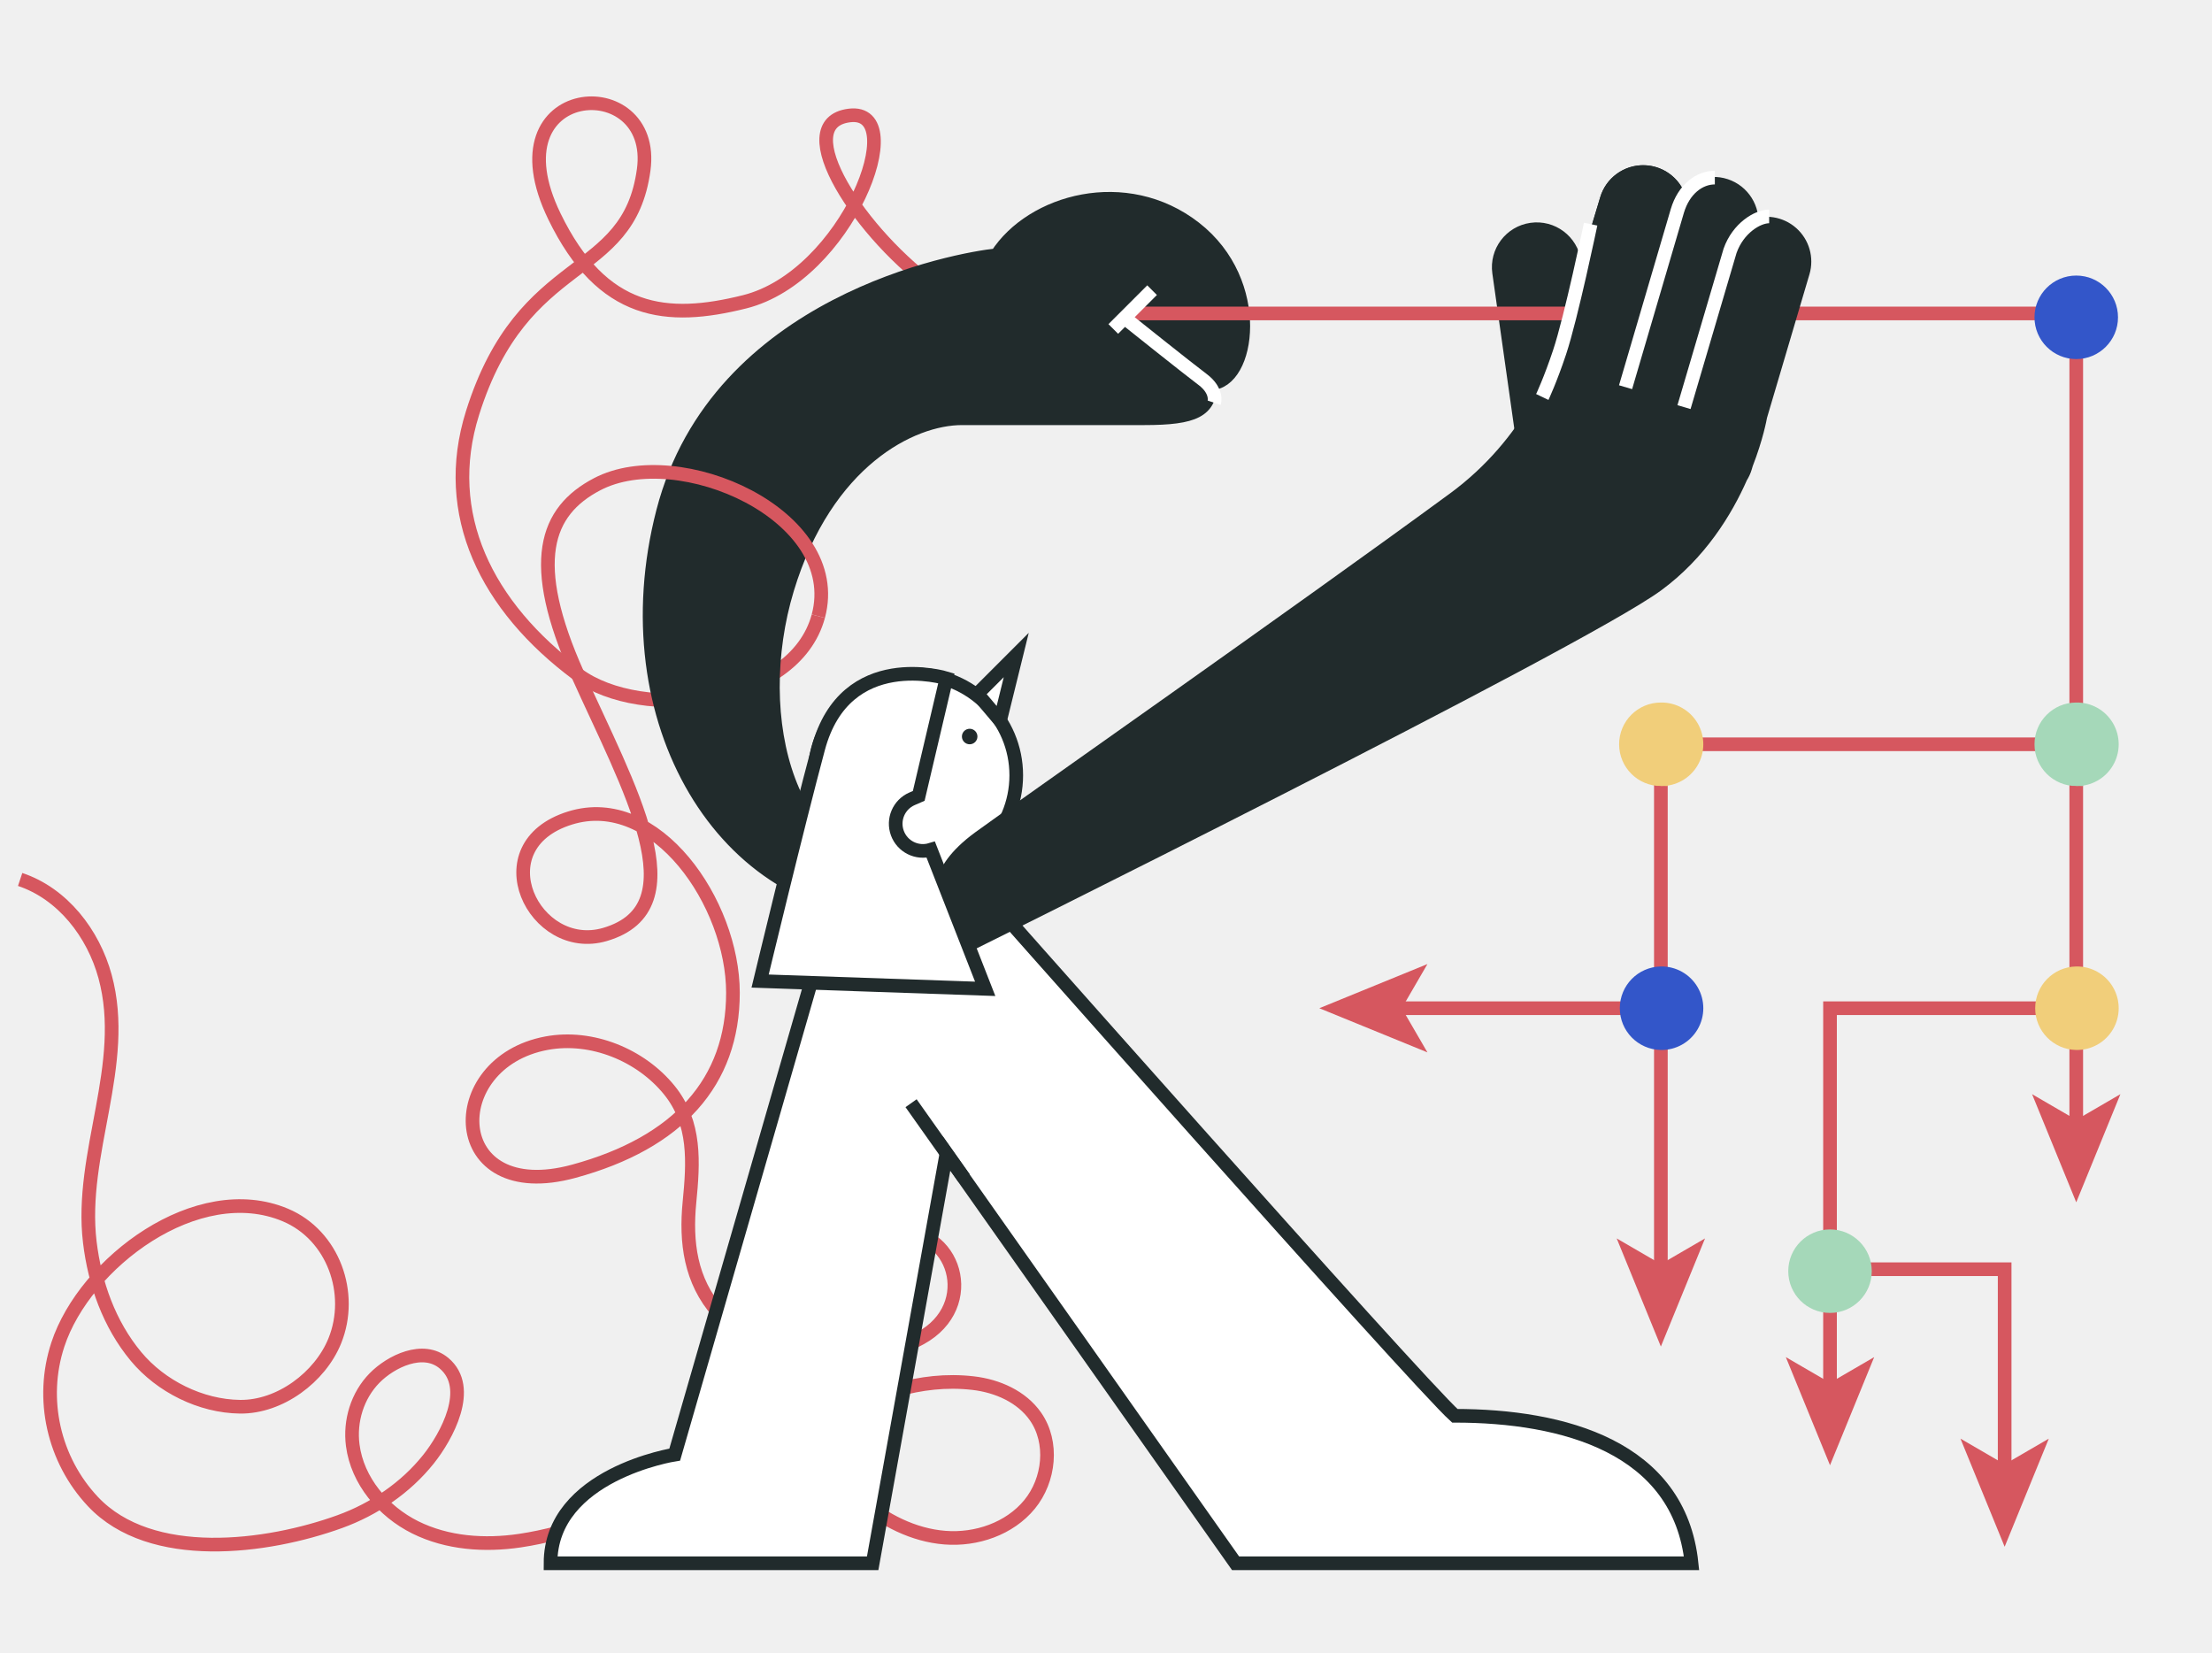
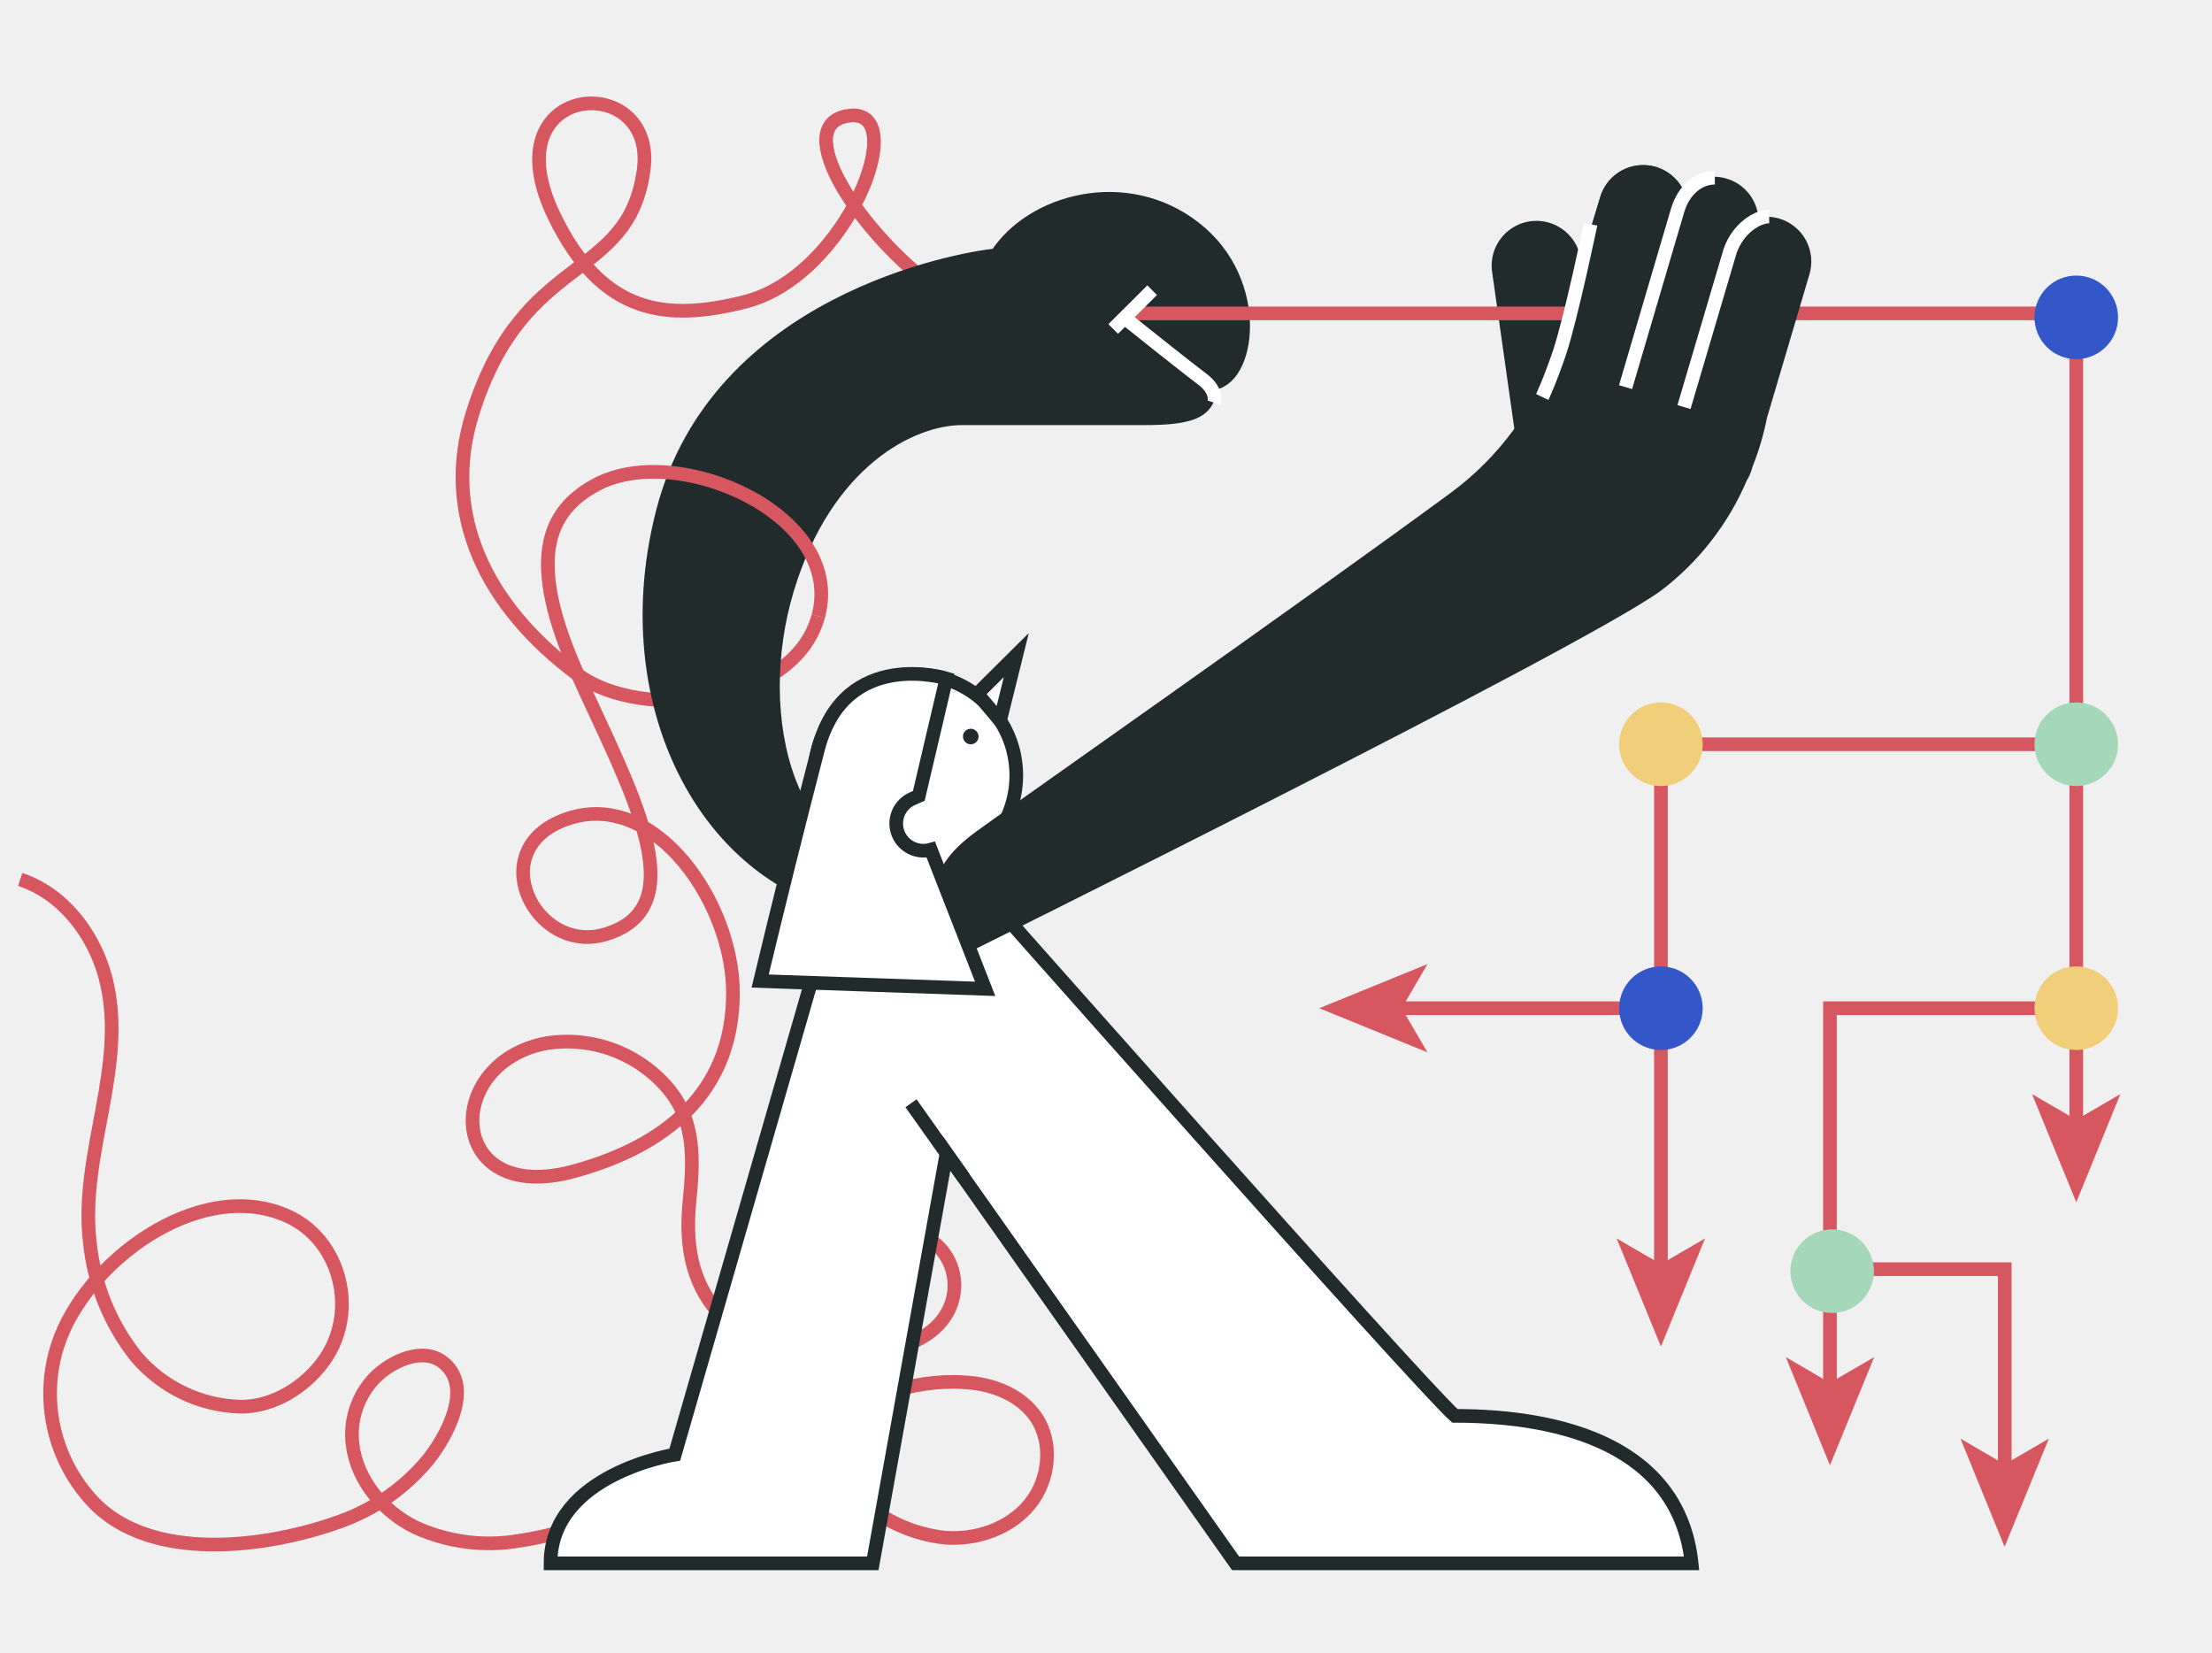
<svg xmlns="http://www.w3.org/2000/svg" width="162" height="121" fill="none">
-   <path d="M59.931 45.123c-1.756 6.524-12.94 7.74-17.622 4.264-6.702-4.976-10.029-11.736-7.703-19.14 3.733-11.883 11.409-9.568 12.535-17.81 1.003-7.344-11.37-6.538-6.537 3.41 3.514 7.236 8.242 7.675 13.927 6.254 7.501-1.875 12.265-14.217 7.674-13.644-4.547.569.853 8.812 6.538 12.791 4.393 3.075 8.81 1.705 10.8 1.705" stroke="#D6575F" stroke-miterlimit="10" />
-   <path d="M115.022 37.076a2.782 2.782 0 01-3.144-2.365l-2.088-14.754a2.781 2.781 0 115.509-.78l2.088 14.754a2.783 2.783 0 01-2.365 3.145zM67.037 64.166c-9.38 0-12.222-11.653-9.38-21.032 2.843-9.38 9.096-12.506 12.791-12.506h13.359c3.695 0 4.832-.569 4.832-2.558 2.842 0 3.98-7.39-1.137-11.37-5.042-3.921-11.938-1.99-14.496 1.99-2.842.284-20.464 3.411-24.444 18.76-3.979 15.348 4.548 29.275 17.054 29.275l1.421-2.558z" fill="#212B2C" stroke="#212B2C" stroke-miterlimit="10" />
-   <path d="M82.67 22.953h69.388v59.47" stroke="#D6575F" stroke-miterlimit="10" />
-   <path d="M152.058 88.043l-3.235-7.918 3.235 1.88 3.234-1.88-3.234 7.918z" fill="#D6575F" />
-   <path d="M152.058 54.503h-30.421v38.484" stroke="#D6575F" stroke-miterlimit="10" />
-   <path d="M121.637 98.605l-3.235-7.917 3.235 1.879 3.234-1.88-3.234 7.918z" fill="#D6575F" />
-   <path d="M152.058 73.83h-18.034v27.849" stroke="#D6575F" stroke-miterlimit="10" />
-   <path d="M134.024 107.297l-3.235-7.917 3.235 1.879 3.234-1.879-3.234 7.917z" fill="#D6575F" />
-   <path d="M121.622 73.83h-19.379" stroke="#D6575F" stroke-miterlimit="10" />
-   <path d="M96.624 73.83l7.917-3.234-1.878 3.234 1.878 3.235-7.917-3.234z" fill="#D6575F" />
-   <path d="M59.931 45.123c1.99-7.39-10.232-12.79-16.2-9.663-3.778 1.978-5.117 5.684-1.422 13.927 3.695 8.243 8.811 17.054 1.99 19.044-5.178 1.51-9.092-6.486-2.558-8.527 6.313-1.972 11.938 6.253 11.938 12.79 0 6.538-4.005 10.99-11.654 13.075-9.38 2.558-9.664-7.958-1.99-9.38 3.294-.61 6.888.858 8.98 3.435 1.958 2.413 1.764 5.304 1.48 8.21-.285 2.909.058 5.769 2.112 8.074 3.143 3.526 11.321 4.173 15.198 1.652 3.958-2.574 1.899-8.338-2.806-7.514-3.897.683-6.481 5.409-6.71 9.054-.248 3.969 1.681 7.917 4.698 10.508 1.752 1.504 3.912 2.609 6.213 2.791 2.302.183 4.737-.649 6.201-2.433 1.465-1.785 1.758-4.543.438-6.437-1.016-1.459-2.796-2.239-4.562-2.444-3.994-.462-7.395.968-10.92 2.535-3.827 1.702-7.61 3.505-11.39 5.311-3.363 1.607-7.185 3.137-10.883 3.686-2.591.385-5.33.194-7.677-.973-2.345-1.167-4.234-3.408-4.573-6.006-.232-1.778.333-3.641 1.597-4.928 1.2-1.222 3.554-2.37 5.084-1.087 2.16 1.811.188 5.376-1.136 7.035-1.67 2.091-3.979 3.655-6.486 4.564-5.331 1.933-13.843 3.051-18.089-1.466-2.878-3.062-3.882-7.502-2.567-11.497 1.972-5.994 10.22-12.2 16.667-9.484 3.507 1.478 5.024 5.745 3.613 9.22-1.08 2.661-4.02 4.852-6.936 4.818-2.877-.033-5.802-1.496-7.62-3.682-1.962-2.36-3.019-5.344-3.383-8.365-.784-6.517 2.873-13.007 1.118-19.456-.862-3.165-3.11-6.072-6.221-7.109" stroke="#D6575F" stroke-miterlimit="10" />
-   <path d="M61.637 64.167l-12.222 42.35s-9.096 1.422-9.096 7.959h23.592l5.404-30.015 21.175 30.015h33.394c-.89-8.528-9.38-10.801-17.338-10.801-2.843-2.558-35.53-39.508-35.53-39.508h-9.38zM67.037 64.167a7.39 7.39 0 100-14.78 7.39 7.39 0 000 14.78z" fill="#fff" stroke="#212B2C" stroke-miterlimit="10" />
-   <path d="M71.585 50.808l2.842-2.842-1.184 4.8-1.658-1.958z" fill="#fff" stroke="#212B2C" stroke-miterlimit="10" />
-   <path d="M71.016 54.503a.568.568 0 100-1.137.568.568 0 000 1.137z" fill="#212B2C" />
-   <path d="M113.651 27.785l4.022-13.192a2.782 2.782 0 015.321-.048" fill="#fff" />
-   <path d="M113.651 27.785l4.022-13.192a2.782 2.782 0 015.321-.048" stroke="#212B2C" stroke-miterlimit="10" />
-   <path d="M132.04 19.943a2.782 2.782 0 00-3.775-3.34 2.78 2.78 0 00-5.191-1.708c-.009-.052-.015-.106-.027-.158a2.782 2.782 0 00-5.375-.145l-3.247 10.976h-.001l-.041.144-.007.023c-.308 1.029-2.195 6.626-7.888 10.803-11.281 8.276-32.184 22.918-34.784 24.825-3.557 2.609-2.596 4.561-2.596 4.561l1.055 3.643s45.46-22.529 51.19-26.732c3.14-2.304 5.031-5.389 6.139-7.902a2.75 2.75 0 00.321-.701l.075-.254c.759-1.95 1.014-3.377 1.036-3.502l3.116-10.533z" fill="#212B2C" stroke="#212B2C" stroke-miterlimit="10" />
-   <path d="M123.331 29.812l3.374-11.447c.59-1.665 2.011-2.518 2.863-2.518M119.051 28.354l3.792-12.908c.472-1.588 1.609-2.441 2.746-2.441" stroke="#fff" stroke-miterlimit="10" />
-   <path d="M68.167 62.224a1.99 1.99 0 01-1.379-3.726l.497-.216 2.026-8.611s-7.39-2.274-9.38 5.116c-1.523 5.658-4.263 17.054-4.263 17.054l16.485.569-3.986-10.186z" fill="#fff" stroke="#212B2C" stroke-miterlimit="10" />
-   <path d="M112.952 29.07s.583-1.221 1.267-3.275c.853-2.558 2.274-9.38 2.274-9.38M82.67 23.522s4.264 3.41 5.4 4.263c1.137.853.853 1.706.853 1.706M81.533 24.09l2.842-2.842" stroke="#fff" stroke-miterlimit="10" />
-   <path d="M121.637 57.06a2.558 2.558 0 100-5.115 2.558 2.558 0 000 5.116z" fill="#F1CE7A" stroke="#F1CE7A" stroke-miterlimit="10" />
-   <path d="M121.637 76.388a2.558 2.558 0 100-5.115 2.558 2.558 0 000 5.115z" fill="#3356C9" stroke="#3356C9" stroke-miterlimit="10" />
-   <path d="M152.058 76.388a2.558 2.558 0 100-5.115 2.558 2.558 0 000 5.115z" fill="#F1CE7A" stroke="#F1CE7A" stroke-miterlimit="10" />
-   <path d="M152.058 57.06a2.558 2.558 0 100-5.115 2.558 2.558 0 000 5.116z" fill="#A5D8B9" stroke="#A5D8B9" stroke-miterlimit="10" />
-   <path d="M152.058 25.795a2.558 2.558 0 100-5.116 2.558 2.558 0 000 5.116z" fill="#3356C9" stroke="#3356C9" stroke-miterlimit="10" />
-   <path d="M134.024 92.943h12.79v14.705" stroke="#D6575F" stroke-miterlimit="10" />
-   <path d="M146.814 113.266l-3.235-7.917 3.235 1.879 3.234-1.879-3.234 7.917z" fill="#D6575F" />
-   <path d="M134.024 95.644a2.558 2.558 0 100-5.116 2.558 2.558 0 000 5.116z" fill="#A5D8B9" stroke="#A5D8B9" stroke-miterlimit="10" />
-   <path d="M70.609 86.274l-3.885-5.488" stroke="#212B2C" stroke-miterlimit="10" />
+   <path d="M59.93 45.12C58.17 51.65 47 52.86 42.31 49.4c-6.7-4.98-10.03-11.74-7.7-19.14 3.73-11.89 11.4-9.57 12.53-17.81 1-7.35-11.37-6.54-6.54 3.4 3.52 7.24 8.25 7.68 13.93 6.26 7.5-1.87 12.27-14.22 7.67-13.64-4.54.57.86 8.8 6.54 12.79 4.4 3.07 8.81 1.7 10.8 1.7" stroke="#D6575F" stroke-miterlimit="10" />
+   <path d="M115.02 37.08a2.78 2.78 0 0 1-3.14-2.37l-2.09-14.75a2.78 2.78 0 1 1 5.5-.78l2.1 14.75a2.78 2.78 0 0 1-2.37 3.15zM67.04 64.17c-9.38 0-12.22-11.66-9.38-21.04 2.84-9.38 9.1-12.5 12.79-12.5H83.8c3.7 0 4.83-.57 4.83-2.56 2.84 0 3.98-7.39-1.14-11.37-5.04-3.92-11.94-1.99-14.5 1.99-2.84.28-20.46 3.41-24.44 18.76-3.98 15.35 4.55 29.27 17.06 29.27l1.42-2.55z" fill="#212B2C" stroke="#212B2C" stroke-miterlimit="10" />
+   <path d="M82.67 22.95h69.39v59.47" stroke="#D6575F" stroke-miterlimit="10" />
+   <path d="m152.06 88.04-3.24-7.92 3.24 1.88 3.23-1.88-3.23 7.92z" fill="#D6575F" />
+   <path d="M152.06 54.5h-30.42V93" stroke="#D6575F" stroke-miterlimit="10" />
+   <path d="m121.64 98.6-3.24-7.91 3.24 1.88 3.23-1.88-3.23 7.92z" fill="#D6575F" />
+   <path d="M152.06 73.83h-18.04v27.85" stroke="#D6575F" stroke-miterlimit="10" />
+   <path d="m134.02 107.3-3.23-7.92 3.23 1.88 3.24-1.88-3.24 7.92z" fill="#D6575F" />
+   <path d="M121.62 73.83h-19.38" stroke="#D6575F" stroke-miterlimit="10" />
+   <path d="m96.62 73.83 7.92-3.23-1.88 3.23 1.88 3.23-7.92-3.23z" fill="#D6575F" />
+   <path d="M59.93 45.12c2-7.39-10.23-12.79-16.2-9.66-3.78 1.98-5.12 5.68-1.42 13.93 3.7 8.24 8.81 17.05 1.99 19.04-5.18 1.51-9.1-6.49-2.56-8.53 6.31-1.97 11.94 6.26 11.94 12.8 0 6.53-4 10.98-11.65 13.07-9.38 2.56-9.67-7.96-2-9.38a9.7 9.7 0 0 1 8.99 3.43c1.95 2.42 1.76 5.3 1.47 8.21-.28 2.91.06 5.77 2.12 8.08 3.14 3.52 11.32 4.17 15.2 1.65 3.95-2.57 1.9-8.34-2.81-7.51-3.9.68-6.48 5.4-6.71 9.05-.25 3.97 1.68 7.92 4.7 10.5a11 11 0 0 0 6.21 2.8c2.3.18 4.74-.65 6.2-2.43 1.47-1.79 1.76-4.55.44-6.44-1.02-1.46-2.8-2.24-4.56-2.45-4-.46-7.4.97-10.92 2.54-3.83 1.7-7.61 3.5-11.4 5.31-3.36 1.6-7.18 3.14-10.88 3.69a13 13 0 0 1-7.67-.98c-2.35-1.16-4.24-3.4-4.58-6a5.98 5.98 0 0 1 1.6-4.93c1.2-1.22 3.56-2.37 5.09-1.09 2.15 1.81.18 5.38-1.14 7.04a14.75 14.75 0 0 1-6.49 4.56c-5.33 1.93-13.84 3.05-18.09-1.46a11.57 11.57 0 0 1-2.56-11.5c1.97-6 10.22-12.2 16.66-9.48 3.51 1.47 5.03 5.74 3.62 9.22-1.08 2.66-4.02 4.85-6.94 4.81a10.4 10.4 0 0 1-7.62-3.68 16.02 16.02 0 0 1-3.38-8.36C5.79 84.45 9.45 77.96 7.7 71.5c-.87-3.17-3.11-6.07-6.22-7.1" stroke="#D6575F" stroke-miterlimit="10" />
+   <path d="m61.64 64.17-12.22 42.35s-9.1 1.42-9.1 7.96h23.6l5.4-30.02 21.17 30.02h33.4c-.9-8.53-9.39-10.8-17.34-10.8-2.85-2.56-35.53-39.51-35.53-39.51h-9.38zm5.4 0a7.39 7.39 0 1 0 0-14.78 7.39 7.39 0 0 0 0 14.78z" fill="#fff" stroke="#212B2C" stroke-miterlimit="10" />
+   <path d="m71.58 50.8 2.85-2.83-1.19 4.8-1.65-1.96z" fill="#fff" stroke="#212B2C" stroke-miterlimit="10" />
+   <path d="M71.02 54.5a.57.57 0 1 0 0-1.13.57.57 0 0 0 0 1.13z" fill="#212B2C" />
+   <path d="m113.65 27.79 4.02-13.2a2.78 2.78 0 0 1 5.32-.04" fill="#fff" />
+   <path d="m113.65 27.79 4.02-13.2a2.78 2.78 0 0 1 5.32-.04" stroke="#212B2C" stroke-miterlimit="10" />
+   <path d="M132.04 19.94a2.78 2.78 0 0 0-3.77-3.34 2.78 2.78 0 0 0-5.2-1.7l-.02-.16a2.78 2.78 0 0 0-5.38-.15l-3.25 10.98-.04.14v.03a22.11 22.11 0 0 1-7.9 10.8C95.22 44.8 74.3 59.46 71.7 61.36c-3.55 2.61-2.6 4.56-2.6 4.56l1.06 3.65s45.46-22.53 51.2-26.73a19.46 19.46 0 0 0 6.13-7.9 2.75 2.75 0 0 0 .32-.7l.08-.26a19.76 19.76 0 0 0 1.03-3.5l3.12-10.54z" fill="#212B2C" stroke="#212B2C" stroke-miterlimit="10" />
+   <path d="m123.33 29.81 3.38-11.44c.59-1.67 2-2.52 2.86-2.52m-10.52 12.5 3.8-12.9c.47-1.6 1.6-2.44 2.74-2.44" stroke="#fff" stroke-miterlimit="10" />
+   <path d="M68.17 62.22a1.99 1.99 0 0 1-1.38-3.72l.5-.22 2.02-8.6s-7.39-2.28-9.38 5.1a933.77 933.77 0 0 0-4.26 17.06l16.48.57-3.98-10.19z" fill="#fff" stroke="#212B2C" stroke-miterlimit="10" />
+   <path d="M112.95 29.07s.58-1.22 1.27-3.27c.85-2.56 2.27-9.38 2.27-9.38m-33.82 7.1s4.26 3.41 5.4 4.26c1.14.86.85 1.71.85 1.71m-7.39-5.4 2.85-2.84" stroke="#fff" stroke-miterlimit="10" />
+   <path d="M121.64 57.06a2.56 2.56 0 1 0 0-5.12 2.56 2.56 0 0 0 0 5.12z" fill="#F1CE7A" stroke="#F1CE7A" stroke-miterlimit="10" />
+   <path d="M121.64 76.39a2.56 2.56 0 1 0 0-5.12 2.56 2.56 0 0 0 0 5.12z" fill="#3356C9" stroke="#3356C9" stroke-miterlimit="10" />
+   <path d="M152.06 76.39a2.56 2.56 0 1 0 0-5.12 2.56 2.56 0 0 0 0 5.12z" fill="#F1CE7A" stroke="#F1CE7A" stroke-miterlimit="10" />
+   <path d="M152.06 57.06a2.56 2.56 0 1 0 0-5.12 2.56 2.56 0 0 0 0 5.12z" fill="#A5D8B9" stroke="#A5D8B9" stroke-miterlimit="10" />
+   <path d="M152.06 25.8a2.56 2.56 0 1 0 0-5.12 2.56 2.56 0 0 0 0 5.12z" fill="#3356C9" stroke="#3356C9" stroke-miterlimit="10" />
+   <path d="M134.02 92.94h12.8v14.7" stroke="#D6575F" stroke-miterlimit="10" />
+   <path d="m146.81 113.27-3.23-7.92 3.23 1.88 3.24-1.88-3.24 7.92z" fill="#D6575F" />
+   <path d="M134.02 95.64a2.56 2.56 0 1 0 0-5.11 2.56 2.56 0 0 0 0 5.11z" fill="#A5D8B9" stroke="#A5D8B9" stroke-miterlimit="10" />
+   <path d="m70.6 86.27-3.88-5.48" stroke="#212B2C" stroke-miterlimit="10" />
</svg>
